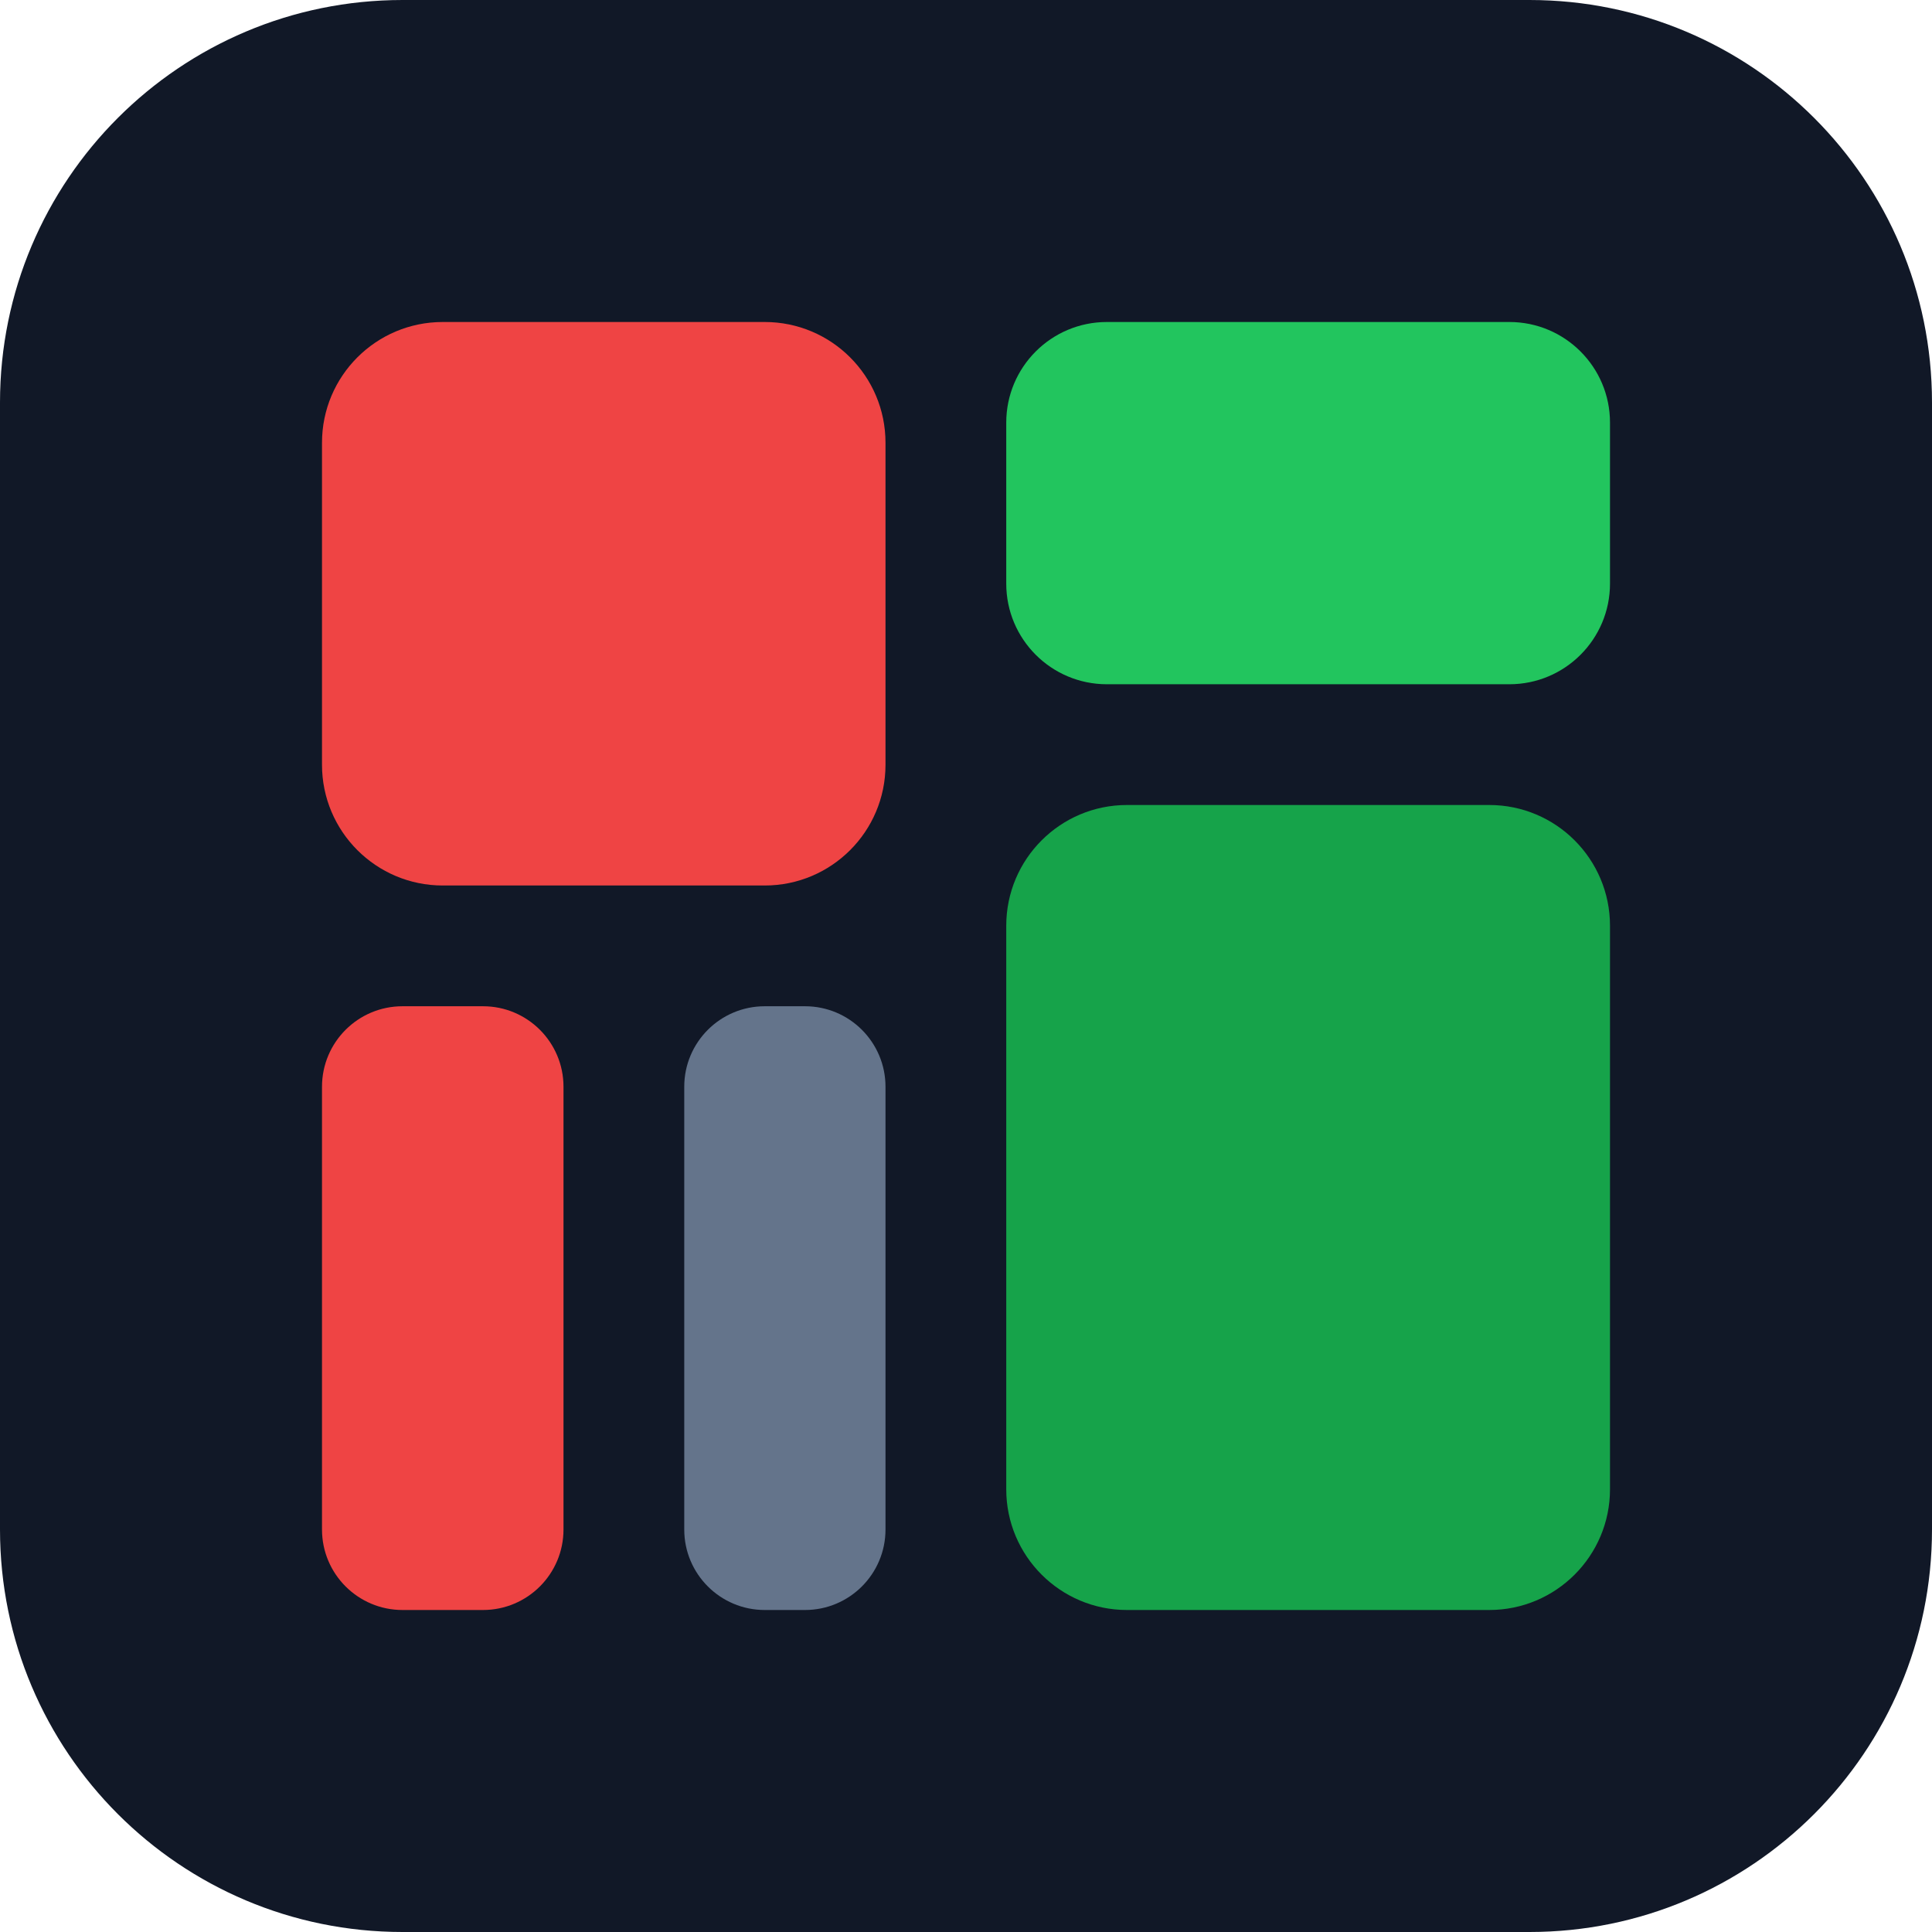
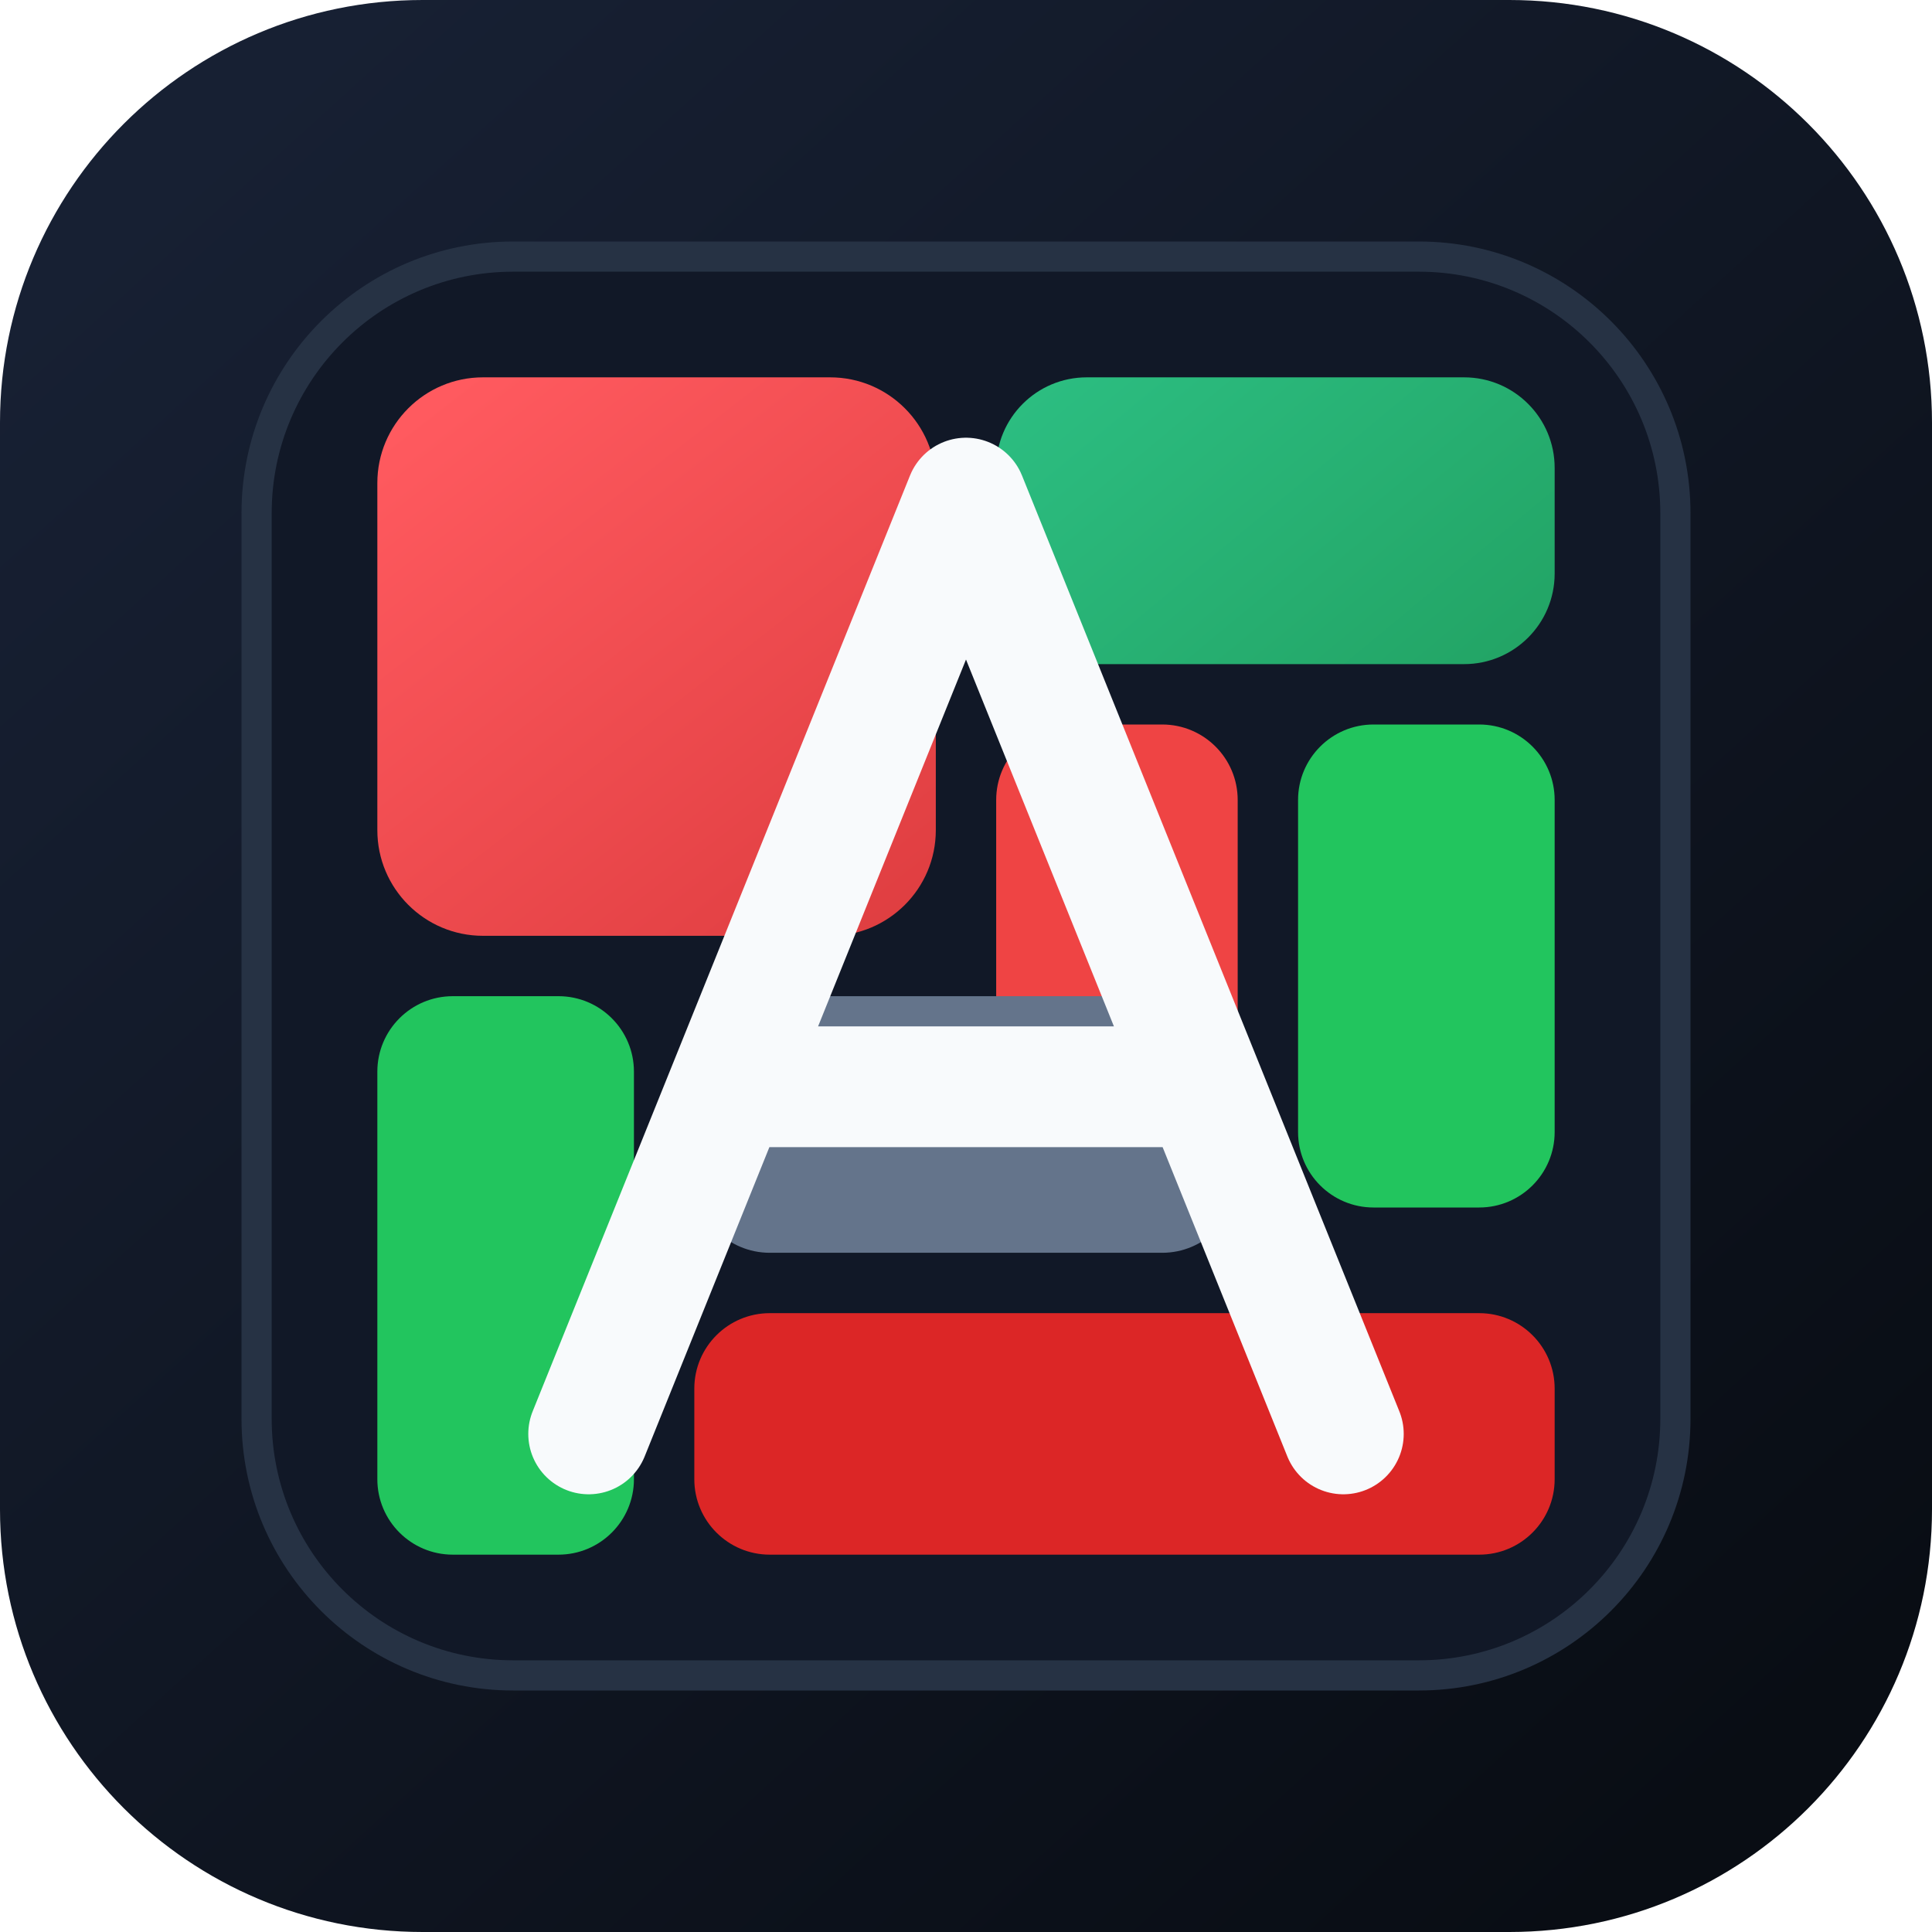
- <svg xmlns="http://www.w3.org/2000/svg" viewBox="0 0 96 96" role="img" aria-label="A-share heatmap logo">
-   <rect width="96" height="96" rx="20" fill="#111827" />
-   <rect x="16" y="16" width="28" height="28" rx="6" fill="#ef4444" />
-   <rect x="50" y="16" width="30" height="18" rx="5" fill="#22c55e" />
-   <rect x="50" y="40" width="30" height="40" rx="6" fill="#16a34a" />
-   <rect x="16" y="50" width="12" height="30" rx="4" fill="#ef4444" />
-   <rect x="34" y="50" width="10" height="30" rx="4" fill="#64748b" />
+ <svg xmlns="http://www.w3.org/2000/svg" viewBox="0 0 256 256" role="img" aria-label="A-share heatmap logo">
+   <defs>
+     <linearGradient id="bg" x1="28" x2="228" y1="18" y2="238" gradientUnits="userSpaceOnUse">
+       <stop stop-color="#172033" />
+       <stop offset="1" stop-color="#090d14" />
+     </linearGradient>
+     <linearGradient id="rise" x1="64" x2="190" y1="48" y2="210" gradientUnits="userSpaceOnUse">
+       <stop stop-color="#ff5a5f" />
+       <stop offset="1" stop-color="#b91c1c" />
+     </linearGradient>
+     <linearGradient id="fall" x1="52" x2="198" y1="44" y2="220" gradientUnits="userSpaceOnUse">
+       <stop stop-color="#34d399" />
+       <stop offset="1" stop-color="#15803d" />
+     </linearGradient>
+   </defs>
+   <rect width="256" height="256" rx="56" fill="url(#bg)" />
+   <rect x="34" y="34" width="188" height="188" rx="34" fill="#111827" stroke="#263244" stroke-width="4" />
+   <rect x="50" y="50" width="74" height="74" rx="14" fill="url(#rise)" />
+   <rect x="132" y="50" width="74" height="38" rx="12" fill="url(#fall)" />
+   <rect x="132" y="96" width="32" height="64" rx="10" fill="#ef4444" />
+   <rect x="172" y="96" width="34" height="64" rx="10" fill="#22c55e" />
+   <rect x="50" y="132" width="34" height="74" rx="10" fill="#22c55e" />
+   <rect x="92" y="132" width="72" height="34" rx="10" fill="#64748b" />
+   <rect x="92" y="174" width="114" height="32" rx="10" fill="#dc2626" />
+   <path d="M78 190L128 66L178 190M98 144H158" fill="none" stroke="#f8fafc" stroke-linecap="round" stroke-linejoin="round" stroke-width="16" />
</svg>
